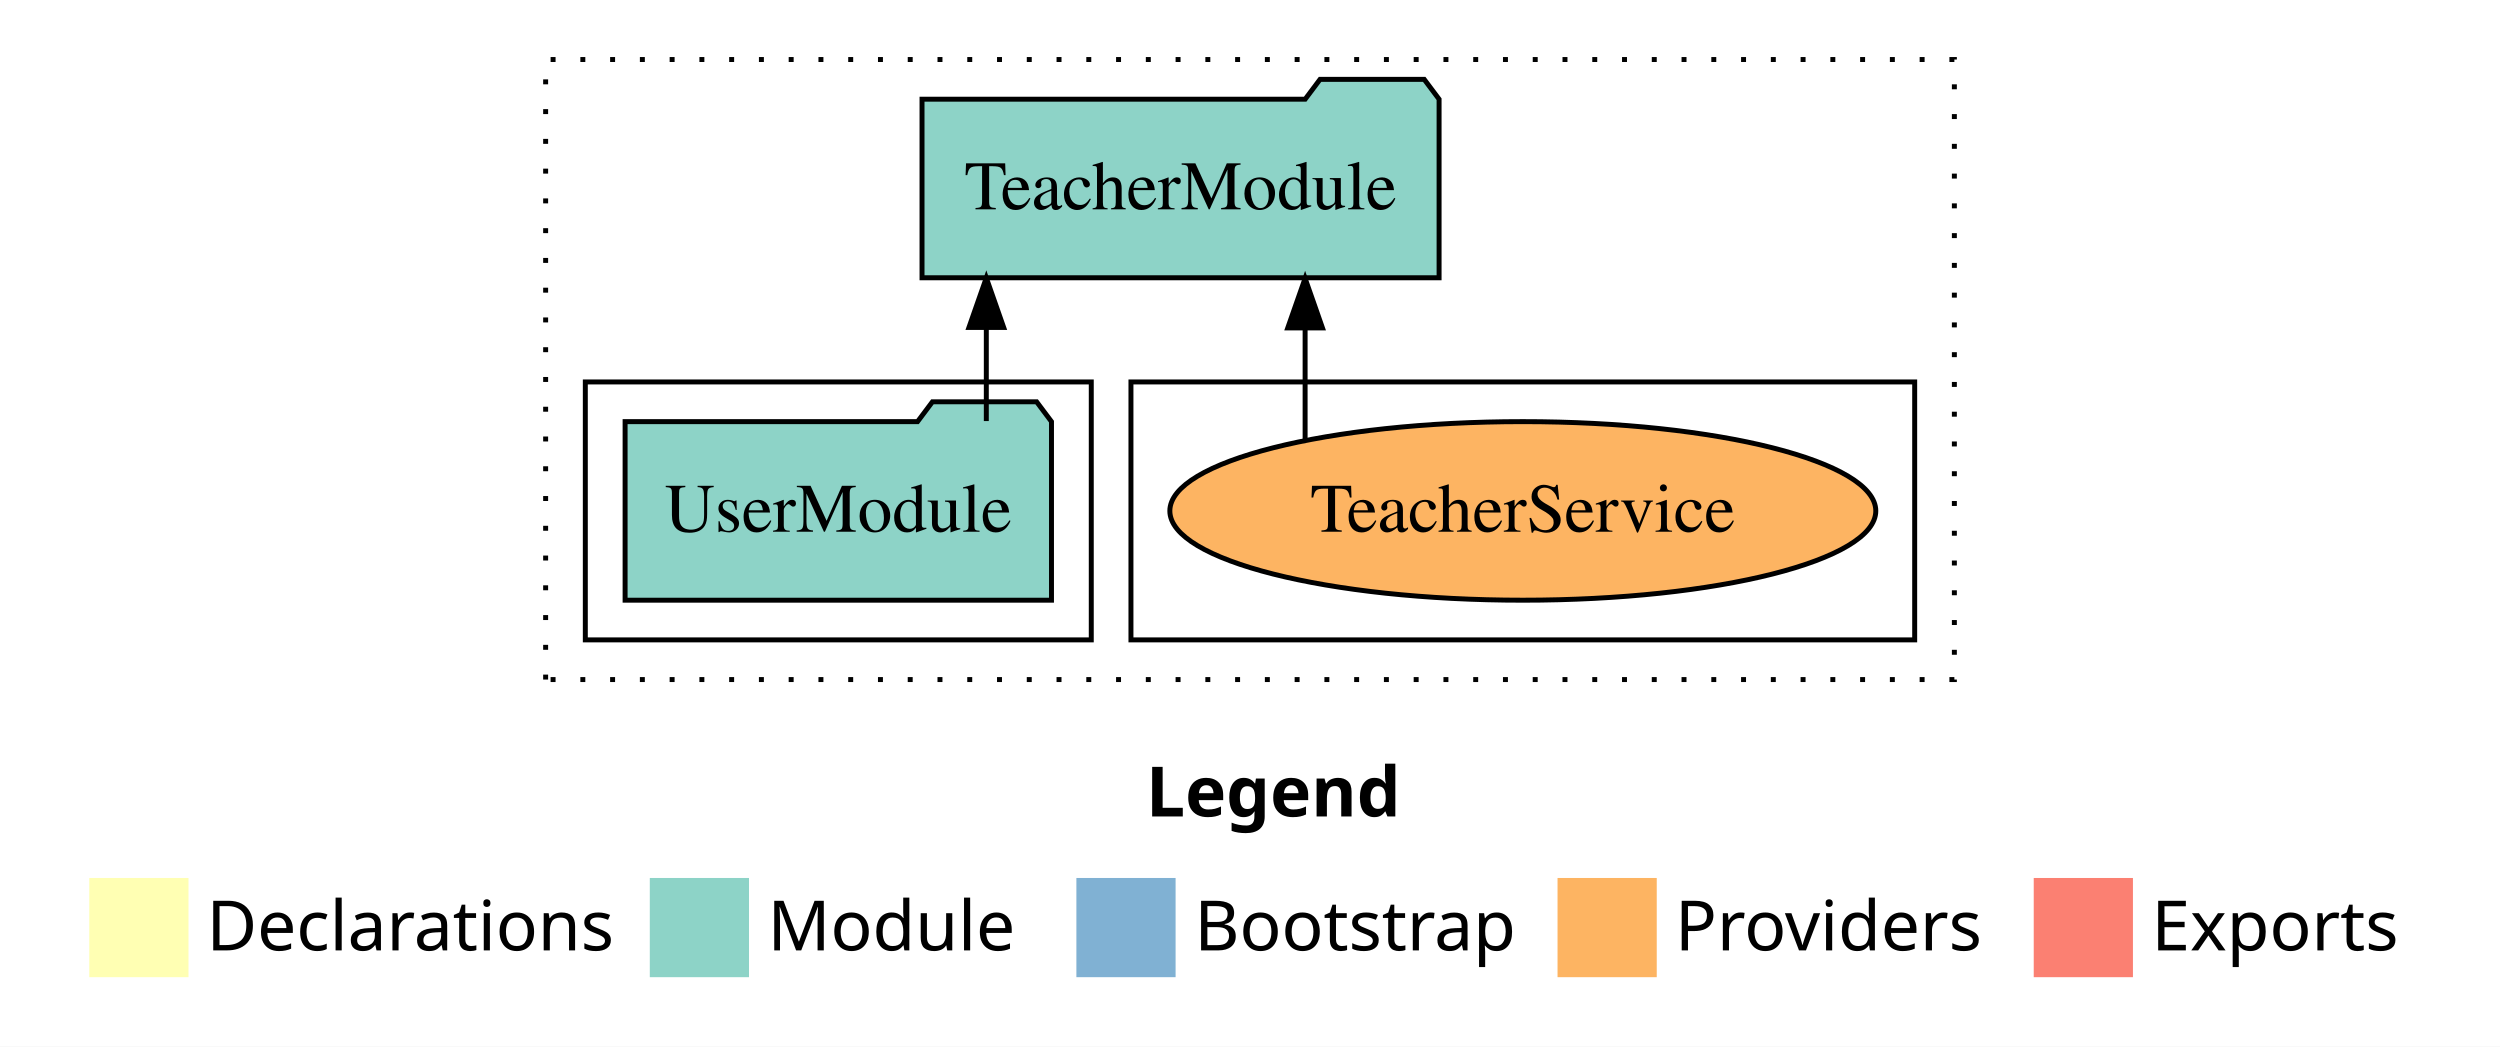
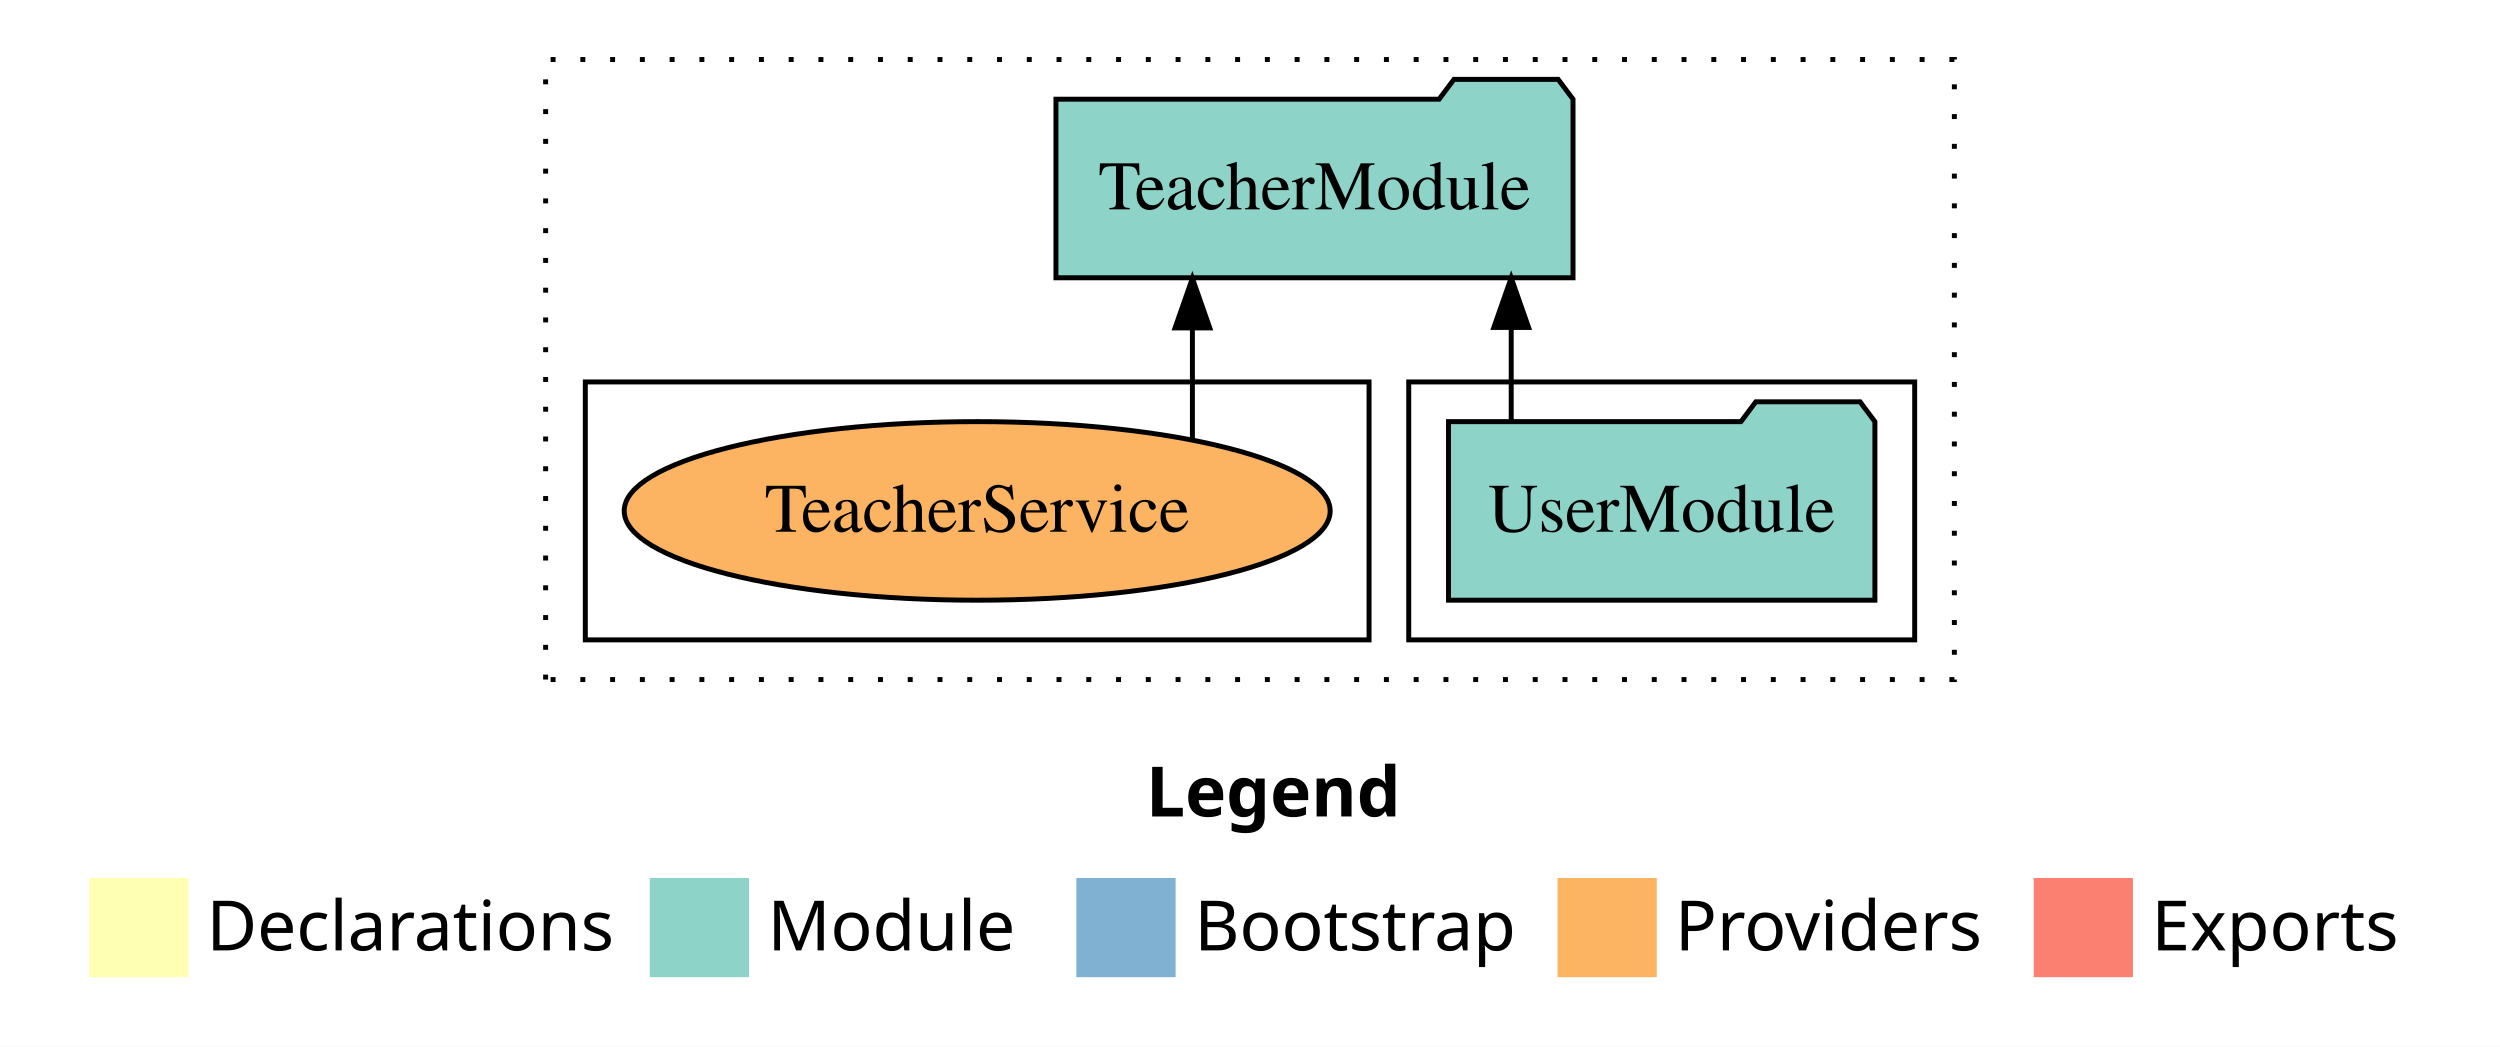
<svg xmlns="http://www.w3.org/2000/svg" width="504pt" height="211pt" viewBox="0.00 0.00 504.00 211.00">
  <g id="graph0" class="graph" transform="scale(1 1) rotate(0) translate(4 207)">
    <polygon fill="white" stroke="transparent" points="-4,4 -4,-207 500,-207 500,4 -4,4" />
    <text text-anchor="start" x="227.01" y="-42.4" font-family="Times-12" font-weight="bold" font-size="14.00">Legend</text>
    <polygon fill="#ffffb3" stroke="transparent" points="14,-10 14,-30 34,-30 34,-10 14,-10" />
    <text text-anchor="start" x="37.63" y="-15.4" font-family="Times-12" font-size="14.00">  Declarations</text>
    <polygon fill="#8dd3c7" stroke="transparent" points="127,-10 127,-30 147,-30 147,-10 127,-10" />
    <text text-anchor="start" x="150.73" y="-15.4" font-family="Times-12" font-size="14.00">  Module</text>
    <polygon fill="#80b1d3" stroke="transparent" points="213,-10 213,-30 233,-30 233,-10 213,-10" />
    <text text-anchor="start" x="236.78" y="-15.4" font-family="Times-12" font-size="14.00">  Bootstrap</text>
    <polygon fill="#fdb462" stroke="transparent" points="310,-10 310,-30 330,-30 330,-10 310,-10" />
    <text text-anchor="start" x="333.67" y="-15.4" font-family="Times-12" font-size="14.00">  Providers</text>
    <polygon fill="#fb8072" stroke="transparent" points="406,-10 406,-30 426,-30 426,-10 406,-10" />
    <text text-anchor="start" x="429.73" y="-15.4" font-family="Times-12" font-size="14.00">  Exports</text>
    <g id="clust1" class="cluster">
      <polygon fill="none" stroke="black" stroke-dasharray="1,5" points="106,-70 106,-195 390,-195 390,-70 106,-70" />
    </g>
+     <g id="clust3" class="cluster">
+       <polygon fill="none" stroke="black" points="280,-78 280,-130 382,-130 382,-78 280,-78" />
+     </g>
    <g id="clust6" class="cluster">
-       <polygon fill="none" stroke="black" points="224,-78 224,-130 382,-130 382,-78 224,-78" />
-     </g>
-     <g id="clust3" class="cluster">
-       <polygon fill="none" stroke="black" points="114,-78 114,-130 216,-130 216,-78 114,-78" />
+       <polygon fill="none" stroke="black" points="114,-78 114,-130 272,-130 272,-78 114,-78" />
    </g>
    <g id="node1" class="node">
-       <polygon fill="#8dd3c7" stroke="black" points="207.98,-122 204.98,-126 183.98,-126 180.98,-122 122.02,-122 122.02,-86 207.98,-86 207.98,-122" />
-       <text text-anchor="middle" x="165" y="-99.8" font-family="Times,serif" font-size="14.00">UserModule</text>
+       <polygon fill="#8dd3c7" stroke="black" points="373.98,-122 370.98,-126 349.98,-126 346.98,-122 288.02,-122 288.02,-86 373.98,-86 373.98,-122" />
+       <text text-anchor="middle" x="331" y="-99.8" font-family="Times,serif" font-size="14.00">UserModule</text>
    </g>
    <g id="node2" class="node">
-       <polygon fill="#8dd3c7" stroke="black" points="286.12,-187 283.12,-191 262.12,-191 259.12,-187 181.88,-187 181.88,-151 286.12,-151 286.12,-187" />
-       <text text-anchor="middle" x="234" y="-164.8" font-family="Times,serif" font-size="14.00">TeacherModule</text>
+       <polygon fill="#8dd3c7" stroke="black" points="313.12,-187 310.12,-191 289.12,-191 286.12,-187 208.88,-187 208.88,-151 313.12,-151 313.12,-187" />
+       <text text-anchor="middle" x="261" y="-164.8" font-family="Times,serif" font-size="14.00">TeacherModule</text>
    </g>
    <g id="edge1" class="edge">
-       <path fill="none" stroke="black" d="M194.84,-122.11C194.84,-122.11 194.84,-140.99 194.84,-140.99" />
-       <polygon fill="black" stroke="black" points="191.34,-140.99 194.84,-150.99 198.34,-140.99 191.34,-140.99" />
+       <path fill="none" stroke="black" d="M300.66,-122.11C300.66,-122.11 300.66,-140.99 300.66,-140.99" />
+       <polygon fill="black" stroke="black" points="297.16,-140.99 300.66,-150.99 304.16,-140.99 297.16,-140.99" />
    </g>
    <g id="node3" class="node">
-       <ellipse fill="#fdb462" stroke="black" cx="303" cy="-104" rx="71.16" ry="18" />
-       <text text-anchor="middle" x="303" y="-99.8" font-family="Times,serif" font-size="14.00">TeacherService</text>
+       <ellipse fill="#fdb462" stroke="black" cx="193" cy="-104" rx="71.16" ry="18" />
+       <text text-anchor="middle" x="193" y="-99.8" font-family="Times,serif" font-size="14.00">TeacherService</text>
    </g>
    <g id="edge2" class="edge">
-       <path fill="none" stroke="black" d="M259.11,-118.43C259.11,-118.43 259.11,-140.89 259.11,-140.89" />
-       <polygon fill="black" stroke="black" points="255.61,-140.89 259.11,-150.89 262.61,-140.89 255.61,-140.89" />
+       <path fill="none" stroke="black" d="M236.39,-118.43C236.39,-118.43 236.39,-140.89 236.39,-140.89" />
+       <polygon fill="black" stroke="black" points="232.89,-140.89 236.39,-150.89 239.89,-140.89 232.89,-140.89" />
    </g>
  </g>
</svg>
